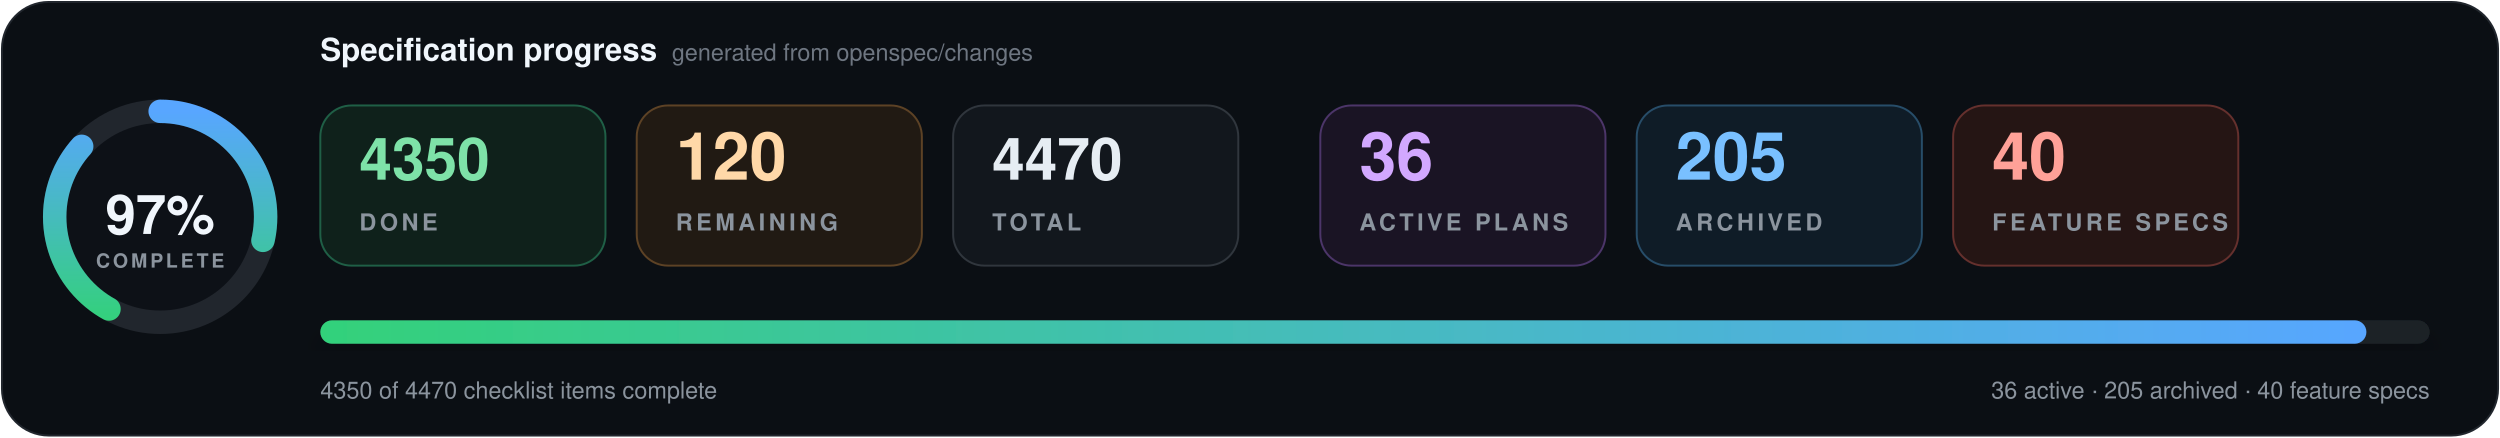
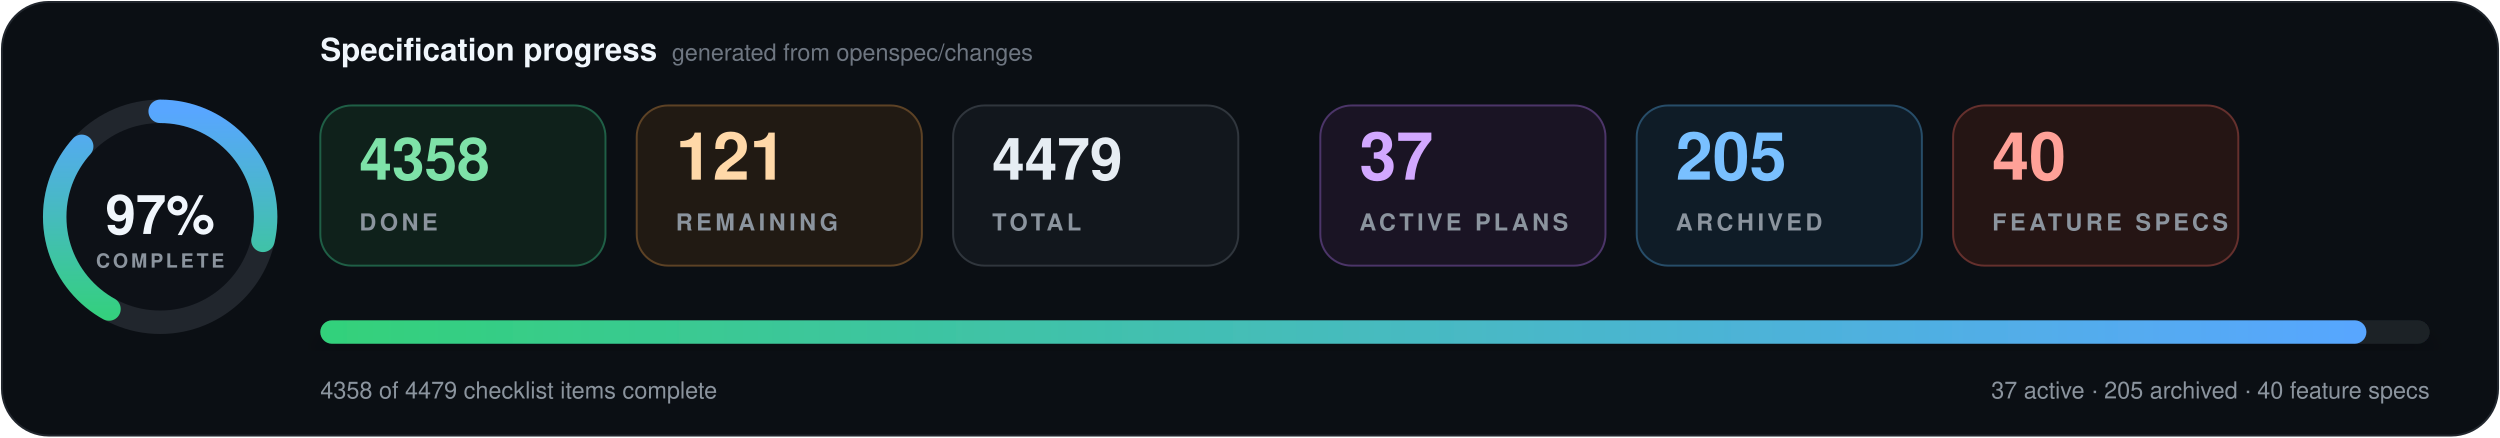
- <svg xmlns="http://www.w3.org/2000/svg" data-cache-version="1792336629" width="1280" height="224" viewBox="0 0 1280 224" role="img" aria-labelledby="title description" font-family="system-ui, -apple-system, BlinkMacSystemFont, 'Segoe UI', Helvetica, Arial, sans-serif" font-variant-numeric="tabular-nums">
+ <svg xmlns="http://www.w3.org/2000/svg" data-cache-version="1792339720" width="1280" height="224" viewBox="0 0 1280 224" role="img" aria-labelledby="title description" font-family="system-ui, -apple-system, BlinkMacSystemFont, 'Segoe UI', Helvetica, Arial, sans-serif" font-variant-numeric="tabular-nums">
  <defs>
    <linearGradient id="progress" x1="0" x2="1">
      <stop offset="0" stop-color="#33d17a" />
      <stop offset="1" stop-color="#58a6ff" />
    </linearGradient>
    <filter id="shadow" x="-10%" y="-20%" width="120%" height="150%">
      <feDropShadow dx="0" dy="7" stdDeviation="9" flood-color="#000" flood-opacity=".28" />
    </filter>
  </defs>
  <rect x="1" y="1" width="1278" height="222" rx="24" fill="#0b0f14" stroke="#21262d" />
  <g transform="translate(82 111)">
    <circle r="54" fill="#0d1117" stroke="#21262d" stroke-width="12" />
    <circle r="54" fill="none" stroke="url(#progress)" stroke-width="12" stroke-linecap="round" pathLength="100" stroke-dasharray="97 100" transform="rotate(-90)" />
    <text y="-1" text-anchor="middle" dominant-baseline="middle" fill="#f0f6fc" font-size="28" font-weight="800">97%</text>
    <text y="26" text-anchor="middle" fill="#8b949e" font-size="10" font-weight="700" letter-spacing="1.5">COMPLETE</text>
  </g>
  <text x="164" y="31" fill="#f0f6fc" font-size="16" font-weight="750">Specification progress</text>
  <text x="344" y="31" fill="#6e7681" font-size="12">generated from openspec/changes</text>
  <g transform="translate(164 54)">
    <rect width="146" height="82" rx="16" fill="#0f211b" stroke="#1f5f46" />
-     <text x="20" y="38" fill="#7ee2a8" font-size="30" font-weight="750">4350</text>
+     <text x="20" y="38" fill="#7ee2a8" font-size="30" font-weight="750">4358</text>
    <text x="20" y="64" fill="#8b949e" font-size="12" font-weight="700" letter-spacing="1.8">DONE</text>
  </g>
  <g transform="translate(326 54)">
    <rect width="146" height="82" rx="16" fill="#211a13" stroke="#5d4225" />
-     <text x="20" y="38" fill="#ffd8a8" font-size="34" font-weight="750">120</text>
+     <text x="20" y="38" fill="#ffd8a8" font-size="34" font-weight="750">121</text>
    <text x="20" y="64" fill="#8b949e" font-size="12" font-weight="700" letter-spacing="1.8">REMAINING</text>
  </g>
  <g transform="translate(488 54)">
    <rect width="146" height="82" rx="16" fill="#12171d" stroke="#30363d" />
-     <text x="20" y="38" fill="#e6edf3" font-size="30" font-weight="750">4470</text>
+     <text x="20" y="38" fill="#e6edf3" font-size="30" font-weight="750">4479</text>
    <text x="20" y="64" fill="#8b949e" font-size="12" font-weight="700" letter-spacing="1.8">TOTAL</text>
  </g>
  <g transform="translate(676 54)">
    <rect width="146" height="82" rx="16" fill="#1a1424" stroke="#4c3569" />
-     <text x="20" y="38" fill="#d2a8ff" font-size="34" font-weight="750">36</text>
+     <text x="20" y="38" fill="#d2a8ff" font-size="34" font-weight="750">37</text>
    <text x="20" y="64" fill="#8b949e" font-size="12" font-weight="700" letter-spacing="1.8">ACTIVE PLANS</text>
  </g>
  <g transform="translate(838 54)">
    <rect width="146" height="82" rx="16" fill="#0f1c27" stroke="#274d69" />
    <text x="20" y="38" fill="#79c0ff" font-size="34" font-weight="750">205</text>
    <text x="20" y="64" fill="#8b949e" font-size="12" font-weight="700" letter-spacing="1.8">ARCHIVED</text>
  </g>
  <g transform="translate(1000 54)">
    <rect width="146" height="82" rx="16" fill="#251514" stroke="#65302d" />
    <text x="20" y="38" fill="#ffa198" font-size="34" font-weight="750">40</text>
    <text x="20" y="64" fill="#8b949e" font-size="12" font-weight="700" letter-spacing="1.8">FEATURE SPECS</text>
  </g>
  <g filter="url(#shadow)">
    <rect x="164" y="164" width="1080" height="12" rx="6" fill="#1b2128" />
    <rect x="164" y="164" width="1047.6" height="12" rx="6" fill="url(#progress)" />
  </g>
-   <text x="164" y="204" fill="#8b949e" font-size="12">4350 of 4470 checklist items complete</text>
-   <text x="1244" y="204" text-anchor="end" fill="#8b949e" font-size="12">36 active · 205 archived · 40 feature specs</text>
+   <text x="164" y="204" fill="#8b949e" font-size="12">4358 of 4479 checklist items complete</text>
+   <text x="1244" y="204" text-anchor="end" fill="#8b949e" font-size="12">37 active · 205 archived · 40 feature specs</text>
</svg>
